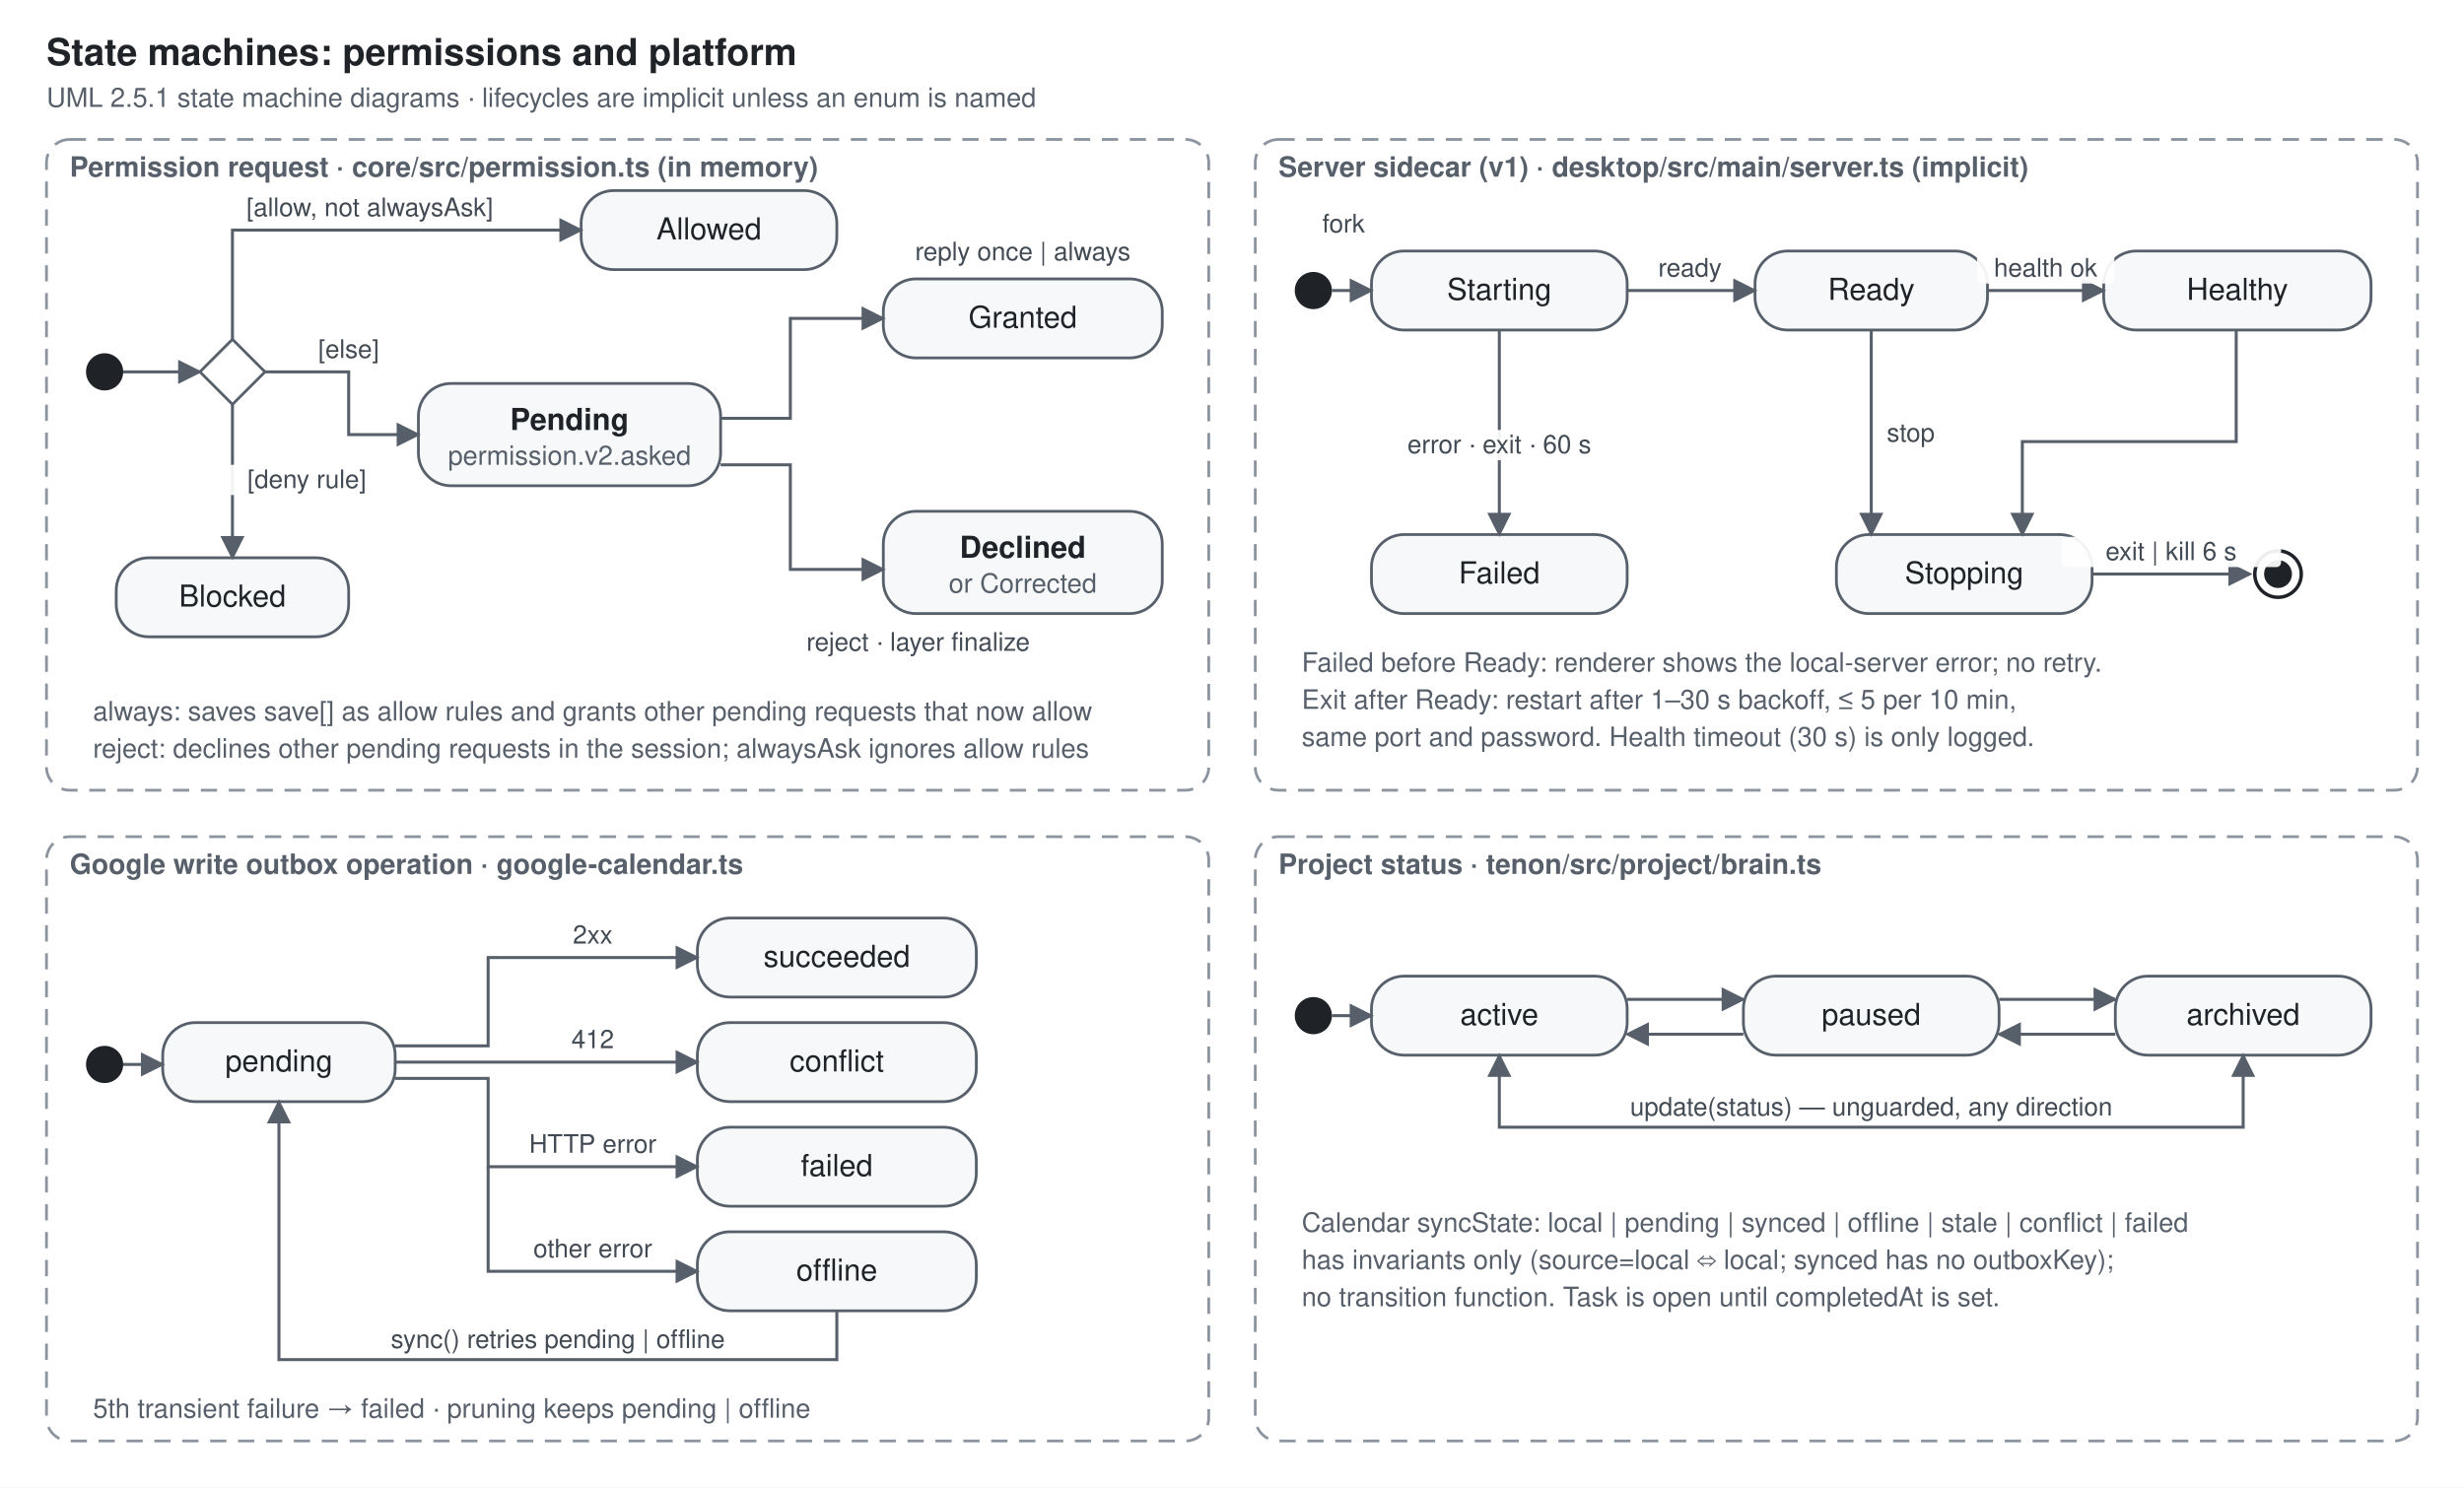
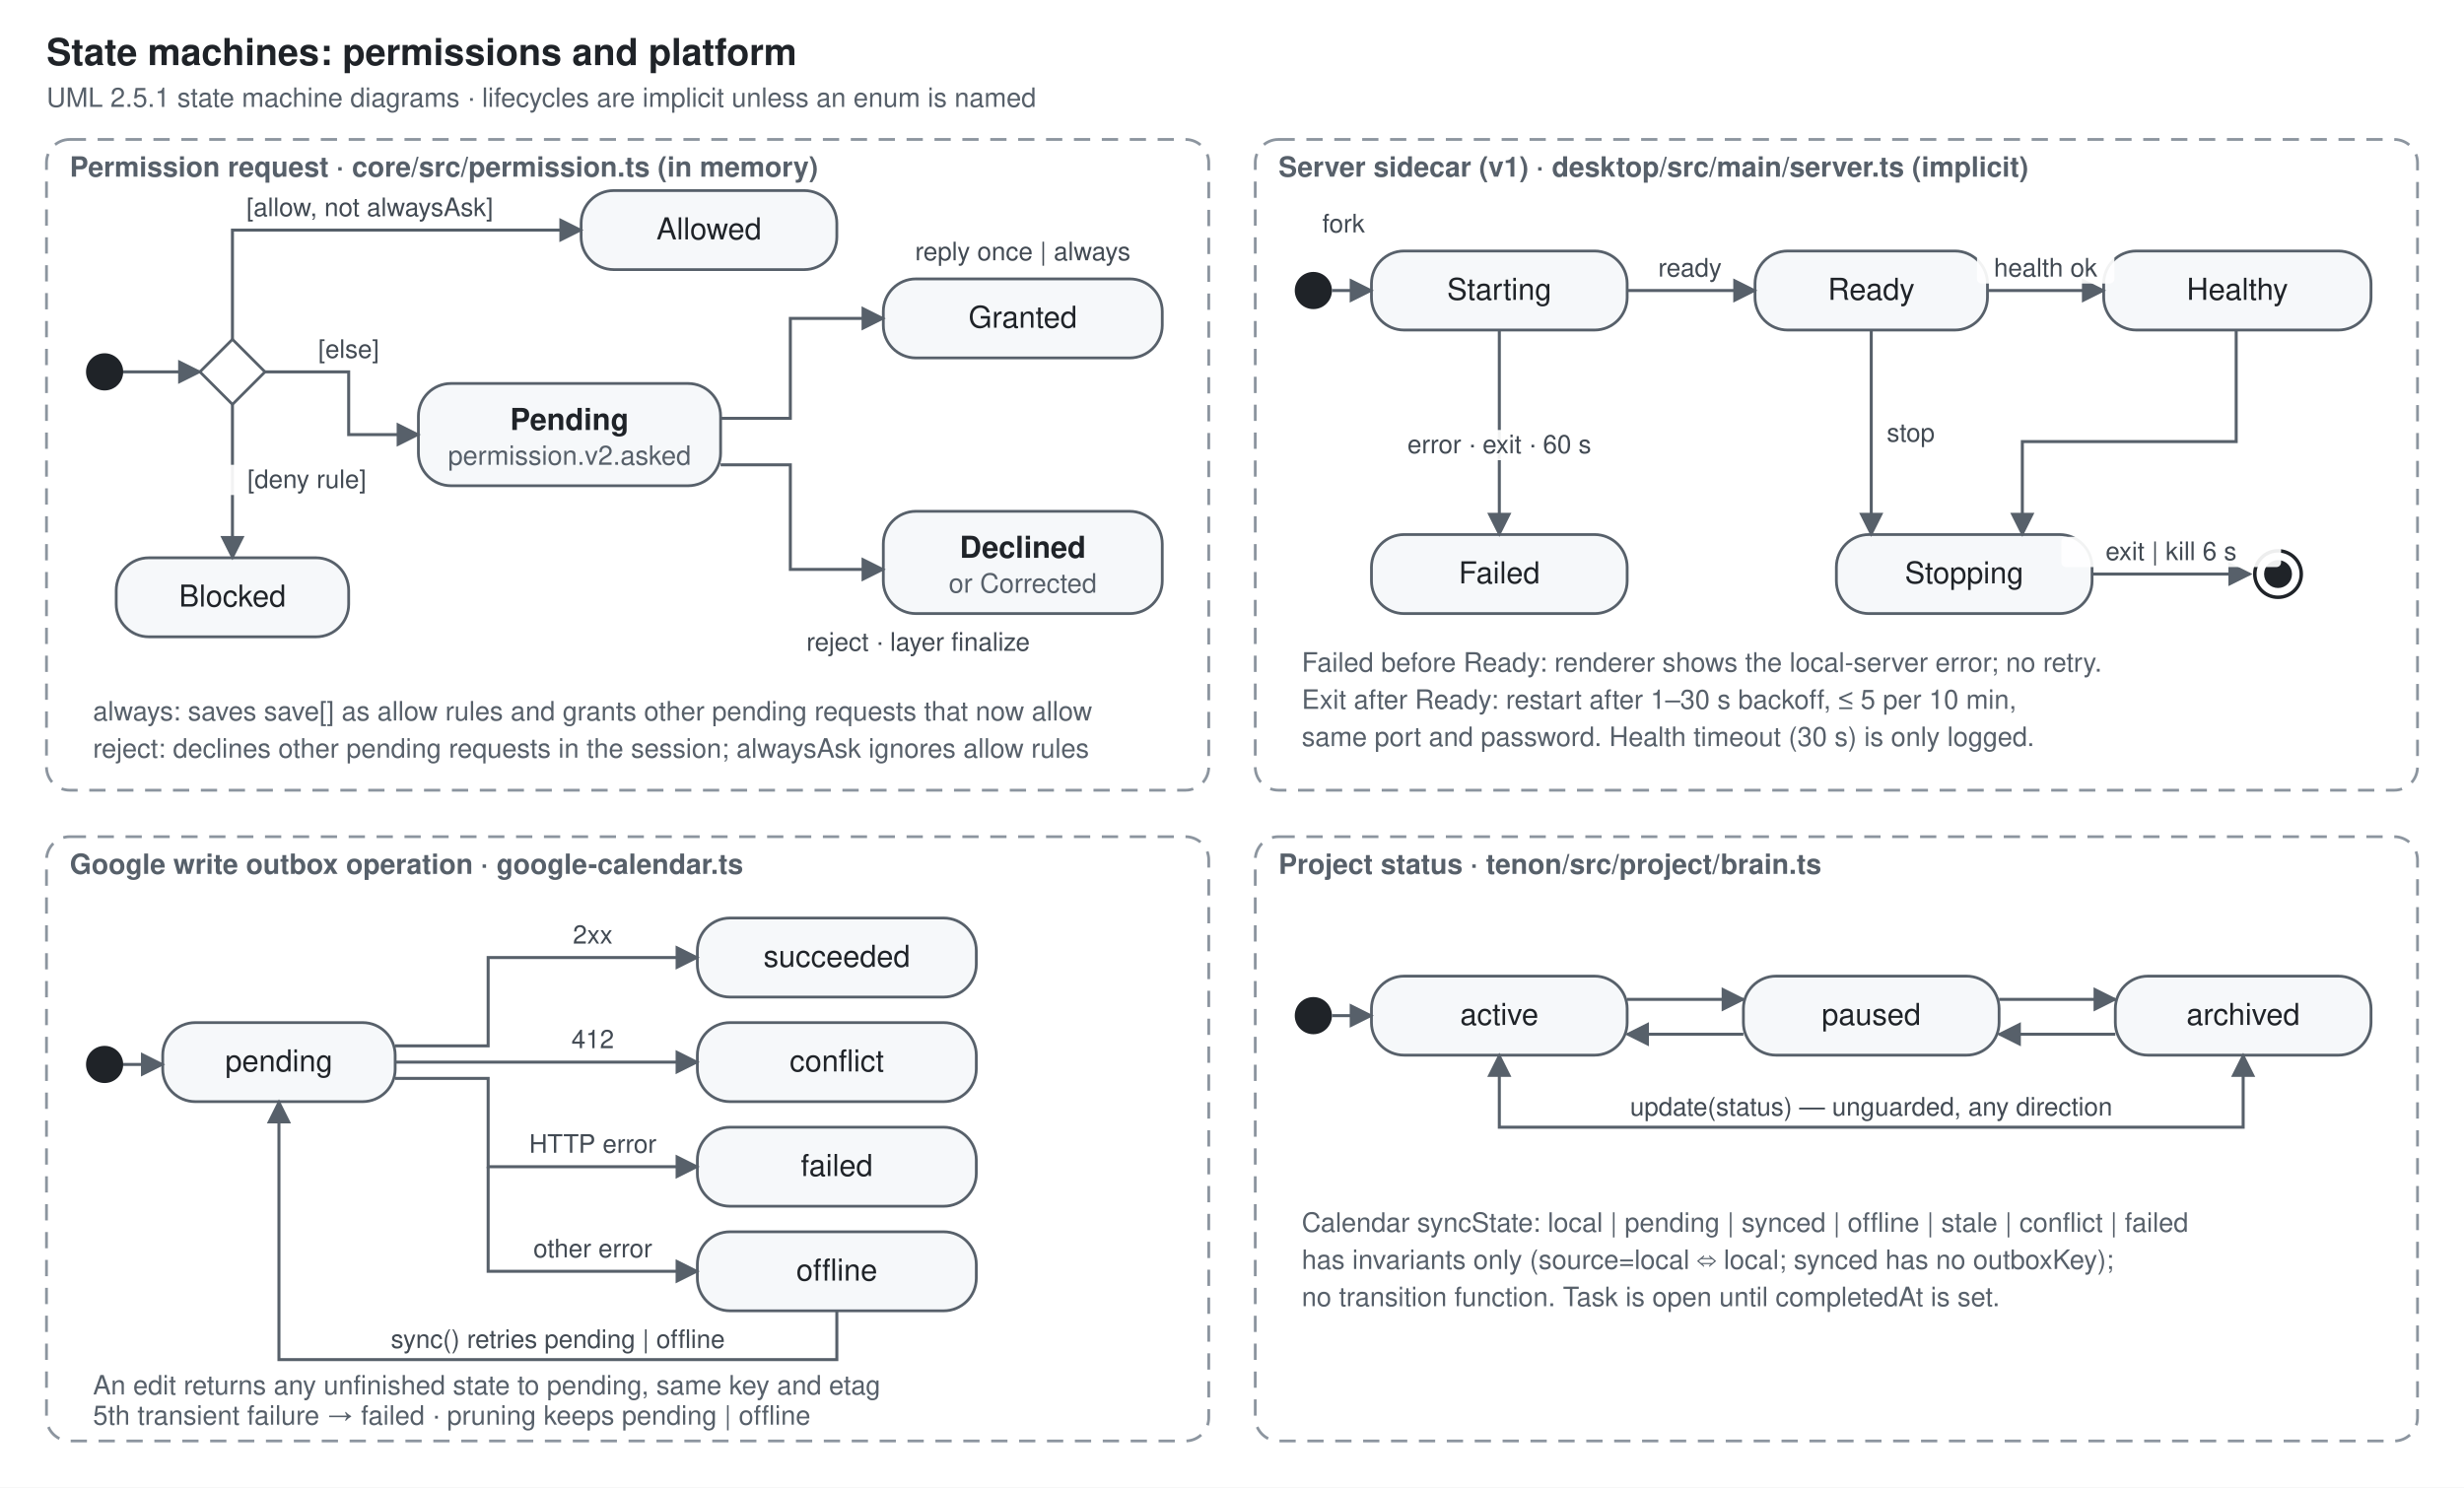
<svg xmlns="http://www.w3.org/2000/svg" viewBox="0 0 1060 640" width="1060" height="640" role="img" aria-labelledby="title desc">
  <style>
  .bg{fill:#ffffff}
  text{font-family:ui-sans-serif,system-ui,-apple-system,"Segoe UI",Helvetica,Arial,sans-serif;font-size:13px;fill:#1f2328}
  .t{font-weight:600}
  .s{font-size:11.5px;fill:#57606a}
  .h{font-size:16px;font-weight:600}
  .lbl{font-size:11px;fill:#424a53}
  .lblbg{fill:#ffffff;opacity:.92}
  .box{fill:#f6f8fa;stroke:#57606a;stroke-width:1.2}
  .sub{fill:#ffffff;stroke:#8c959f;stroke-width:1}
  .store{fill:#fff8e5;stroke:#9a6700;stroke-width:1.2}
  .ext{fill:#ddf4ff;stroke:#0969da;stroke-width:1.2}
  .proc{fill:#fbefff;stroke:#8250df;stroke-width:1.2}
  .zone{fill:none;stroke:#8c959f;stroke-width:1.2;stroke-dasharray:7 5}
  .zonet{font-size:12px;font-weight:600;fill:#57606a}
  .gapz{fill:#fff1f0;stroke:#cf222e;stroke-width:1.2}
  .e{fill:none;stroke:#57606a;stroke-width:1.3}
  .d{stroke-dasharray:5 4}
  .r{stroke:#cf222e}
  .sens{stroke:#bc4c00;stroke-width:2}
  .ah{fill:#57606a}
  .ahr{fill:#cf222e}
  .ahs{fill:#bc4c00}
  .life{stroke:#8c959f;stroke-width:1;stroke-dasharray:4 4}
  .act{fill:#eaeef2;stroke:#57606a;stroke-width:1}
  .frag{fill:none;stroke:#8c959f;stroke-width:1}
  .fragt{fill:#eaeef2;stroke:#8c959f;stroke-width:1}
  .dot{fill:#1f2328}
  .ring{fill:none;stroke:#1f2328;stroke-width:1.5}
  .dia{fill:#ffffff;stroke:#57606a;stroke-width:1.2}
  .bar{fill:#1f2328}
  @media (prefers-color-scheme: dark){
    .bg{fill:#0d1117}
    text{fill:#e6edf3}
    .s{fill:#9198a1} .lbl{fill:#c9d1d9} .lblbg{fill:#0d1117}
    .box{fill:#161b22;stroke:#8b949e} .sub{fill:#0d1117;stroke:#6e7681}
    .store{fill:#2b2111;stroke:#d29922} .ext{fill:#0c2d4a;stroke:#4493f8}
    .proc{fill:#271a3d;stroke:#ab7df8}
    .zone{stroke:#6e7681} .zonet{fill:#9198a1}
    .gapz{fill:#3a1517;stroke:#f85149}
    .e{stroke:#9198a1} .r{stroke:#f85149} .sens{stroke:#f0883e}
    .ah{fill:#9198a1} .ahr{fill:#f85149} .ahs{fill:#f0883e}
    .life{stroke:#6e7681} .act{fill:#21262d;stroke:#8b949e}
    .frag{stroke:#6e7681} .fragt{fill:#21262d;stroke:#6e7681}
    .dot{fill:#e6edf3} .ring{stroke:#e6edf3} .dia{fill:#0d1117;stroke:#8b949e} .bar{fill:#e6edf3}
  }
</style>
  <defs>
    <marker id="a" viewBox="0 0 10 10" refX="9" refY="5" markerWidth="8" markerHeight="8" orient="auto-start-reverse">
      <path class="ah" d="M0,0 L10,5 L0,10 z" />
    </marker>
    <marker id="ar" viewBox="0 0 10 10" refX="9" refY="5" markerWidth="8" markerHeight="8" orient="auto-start-reverse">
      <path class="ahr" d="M0,0 L10,5 L0,10 z" />
    </marker>
    <marker id="as" viewBox="0 0 10 10" refX="9" refY="5" markerWidth="8" markerHeight="8" orient="auto-start-reverse">
      <path class="ahs" d="M0,0 L10,5 L0,10 z" />
    </marker>
    <marker id="o" viewBox="0 0 10 10" refX="9" refY="5" markerWidth="9" markerHeight="9" orient="auto-start-reverse">
      <path class="e" d="M0,0 L10,5 L0,10" />
    </marker>
    <marker id="dm" viewBox="0 0 12 12" refX="1" refY="6" markerWidth="11" markerHeight="11" orient="auto-start-reverse">
      <path class="bar" d="M1,6 L6,1 L11,6 L6,11 z" />
    </marker>
  </defs>
  <rect class="bg" x="0" y="0" width="1060" height="640" />
  <text x="20" y="28" text-anchor="start" class="h">State machines: permissions and platform</text>
  <text x="20" y="46" text-anchor="start" class="s">UML 2.5.1 state machine diagrams · lifecycles are implicit unless an enum is named</text>
  <rect class="zone" x="20" y="60" width="500" height="280" rx="10" />
  <text x="30" y="76" text-anchor="start" class="zonet">Permission request · core/src/permission.ts (in memory)</text>
  <circle class="dot" cx="45" cy="160" r="8" />
  <path class="dia" d="M100,146 L114,160 L100,174 L86,160 z" />
  <rect class="box" x="50" y="240" width="100" height="34" rx="14" />
  <text x="100.0" y="261.0" text-anchor="middle">Blocked</text>
  <rect class="box" x="250" y="82" width="110" height="34" rx="14" />
  <text x="305.0" y="103.0" text-anchor="middle">Allowed</text>
  <rect class="box" x="180" y="165" width="130" height="44" rx="14" />
  <text x="245.0" y="185.0" text-anchor="middle" class="t">Pending</text>
  <text x="245.0" y="200.0" text-anchor="middle" class="s">permission.v2.asked</text>
  <rect class="box" x="380" y="120" width="120" height="34" rx="14" />
  <text x="440.0" y="141.0" text-anchor="middle">Granted</text>
  <rect class="box" x="380" y="220" width="120" height="44" rx="14" />
  <text x="440.0" y="240.0" text-anchor="middle" class="t">Declined</text>
  <text x="440.0" y="255.0" text-anchor="middle" class="s">or Corrected</text>
  <path class="e " d="M53,160 L86,160" marker-end="url(#a)" />
  <path class="e " d="M100,174 L100,240" marker-end="url(#a)" />
  <path class="e " d="M100,146 L100,99 L250,99" marker-end="url(#a)" />
  <path class="e " d="M114,160 L150,160 L150,187 L180,187" marker-end="url(#a)" />
  <path class="e " d="M310,180 L340,180 L340,137 L380,137" marker-end="url(#a)" />
  <path class="e " d="M310,200 L340,200 L340,245 L380,245" marker-end="url(#a)" />
  <text x="40" y="310" text-anchor="start" class="s">always: saves save[] as allow rules and grants other pending requests that now allow</text>
  <text x="40" y="326" text-anchor="start" class="s">reject: declines other pending requests in the session; alwaysAsk ignores allow rules</text>
  <rect class="zone" x="540" y="60" width="500" height="280" rx="10" />
  <text x="550" y="76" text-anchor="start" class="zonet">Server sidecar (v1) · desktop/src/main/server.ts (implicit)</text>
  <circle class="dot" cx="565" cy="125" r="8" />
  <rect class="box" x="590" y="108" width="110" height="34" rx="14" />
  <text x="645.0" y="129.0" text-anchor="middle">Starting</text>
  <rect class="box" x="755" y="108" width="100" height="34" rx="14" />
  <text x="805.0" y="129.0" text-anchor="middle">Ready</text>
  <rect class="box" x="905" y="108" width="115" height="34" rx="14" />
  <text x="962.5" y="129.0" text-anchor="middle">Healthy</text>
  <rect class="box" x="590" y="230" width="110" height="34" rx="14" />
  <text x="645.0" y="251.0" text-anchor="middle">Failed</text>
  <rect class="box" x="790" y="230" width="110" height="34" rx="14" />
  <text x="845.0" y="251.0" text-anchor="middle">Stopping</text>
  <circle class="ring" cx="980" cy="247" r="10" />
  <circle class="dot" cx="980" cy="247" r="6" />
  <path class="e " d="M573,125 L590,125" marker-end="url(#a)" />
  <path class="e " d="M700,125 L755,125" marker-end="url(#a)" />
  <path class="e " d="M855,125 L905,125" marker-end="url(#a)" />
  <path class="e " d="M645,142 L645,230" marker-end="url(#a)" />
  <path class="e " d="M805,142 L805,230" marker-end="url(#a)" />
  <path class="e " d="M962,142 L962,190 L870,190 L870,230" marker-end="url(#a)" />
  <path class="e " d="M900,247 L968,247" marker-end="url(#a)" />
  <text x="560" y="289" text-anchor="start" class="s">Failed before Ready: renderer shows the local-server error; no retry.</text>
  <text x="560" y="305" text-anchor="start" class="s">Exit after Ready: restart after 1–30 s backoff, ≤ 5 per 10 min,</text>
  <text x="560" y="321" text-anchor="start" class="s">same port and password. Health timeout (30 s) is only logged.</text>
  <rect class="zone" x="20" y="360" width="500" height="260" rx="10" />
  <text x="30" y="376" text-anchor="start" class="zonet">Google write outbox operation · google-calendar.ts</text>
  <circle class="dot" cx="45" cy="458" r="8" />
  <rect class="box" x="70" y="440" width="100" height="34" rx="14" />
  <text x="120.0" y="461.0" text-anchor="middle">pending</text>
  <rect class="box" x="300" y="395" width="120" height="34" rx="14" />
  <text x="360.0" y="416.0" text-anchor="middle">succeeded</text>
  <rect class="box" x="300" y="440" width="120" height="34" rx="14" />
  <text x="360.0" y="461.0" text-anchor="middle">conflict</text>
  <rect class="box" x="300" y="485" width="120" height="34" rx="14" />
  <text x="360.0" y="506.0" text-anchor="middle">failed</text>
  <rect class="box" x="300" y="530" width="120" height="34" rx="14" />
  <text x="360.0" y="551.0" text-anchor="middle">offline</text>
  <path class="e " d="M53,458 L70,458" marker-end="url(#a)" />
  <path class="e " d="M170,450 L210,450 L210,412 L300,412" marker-end="url(#a)" />
  <path class="e " d="M170,457 L300,457" marker-end="url(#a)" />
  <path class="e " d="M170,464 L210,464 L210,502 L300,502" marker-end="url(#a)" />
  <path class="e " d="M210,502 L210,547 L300,547" marker-end="url(#a)" />
  <path class="e " d="M360,564 L360,585 L120,585 L120,474" marker-end="url(#a)" />
-   <text x="40" y="610" text-anchor="start" class="s">5th transient failure → failed · pruning keeps pending | offline</text>
+   <text x="40" y="600" text-anchor="start" class="s">An edit returns any unfinished state to pending, same key and etag</text>
+   <text x="40" y="613" text-anchor="start" class="s">5th transient failure → failed · pruning keeps pending | offline</text>
  <rect class="zone" x="540" y="360" width="500" height="260" rx="10" />
  <text x="550" y="376" text-anchor="start" class="zonet">Project status · tenon/src/project/brain.ts</text>
  <circle class="dot" cx="565" cy="437" r="8" />
  <rect class="box" x="590" y="420" width="110" height="34" rx="14" />
  <text x="645.0" y="441.0" text-anchor="middle">active</text>
  <rect class="box" x="750" y="420" width="110" height="34" rx="14" />
  <text x="805.0" y="441.0" text-anchor="middle">paused</text>
  <rect class="box" x="910" y="420" width="110" height="34" rx="14" />
  <text x="965.0" y="441.0" text-anchor="middle">archived</text>
  <path class="e " d="M573,437 L590,437" marker-end="url(#a)" />
  <path class="e " d="M700,430 L750,430" marker-end="url(#a)" />
  <path class="e " d="M750,445 L700,445" marker-end="url(#a)" />
  <path class="e " d="M860,430 L910,430" marker-end="url(#a)" />
  <path class="e " d="M910,445 L860,445" marker-end="url(#a)" />
  <path class="e " d="M645,454 L645,485 L965,485 L965,454" marker-end="url(#a)" marker-start="url(#a)" />
  <text x="560" y="530" text-anchor="start" class="s">Calendar syncState: local | pending | synced | offline | stale | conflict | failed</text>
  <text x="560" y="546" text-anchor="start" class="s">has invariants only (source=local ⇔ local; synced has no outboxKey);</text>
  <text x="560" y="562" text-anchor="start" class="s">no transition function. Task is open until completedAt is set.</text>
  <rect class="lblbg" x="96.5" y="200.0" width="70.9" height="13" rx="2" />
  <text class="lbl" x="132" y="210" text-anchor="middle">[deny rule]</text>
  <rect class="lblbg" x="103.0" y="83.0" width="135.8" height="13" rx="2" />
  <text class="lbl" x="106" y="93" text-anchor="start">[allow, not alwaysAsk]</text>
  <rect class="lblbg" x="129.3" y="144.0" width="41.4" height="13" rx="2" />
  <text class="lbl" x="150" y="154" text-anchor="middle">[else]</text>
  <rect class="lblbg" x="380.9" y="102.0" width="118.1" height="13" rx="2" />
  <text class="lbl" x="440" y="112" text-anchor="middle">reply once | always</text>
  <rect class="lblbg" x="324.1" y="270.0" width="141.7" height="13" rx="2" />
  <text class="lbl" x="395" y="280" text-anchor="middle">reject · layer finalize</text>
  <rect class="lblbg" x="563.2" y="90.0" width="29.6" height="13" rx="2" />
  <text class="lbl" x="578" y="100" text-anchor="middle">fork</text>
  <rect class="lblbg" x="709.2" y="109.0" width="35.5" height="13" rx="2" />
  <text class="lbl" x="727" y="119" text-anchor="middle">ready</text>
  <rect class="lblbg" x="850.5" y="109.0" width="59.1" height="13" rx="2" />
  <text class="lbl" x="880" y="119" text-anchor="middle">health ok</text>
  <rect class="lblbg" x="586.0" y="185.0" width="118.1" height="13" rx="2" />
  <text class="lbl" x="645" y="195" text-anchor="middle">error · exit · 60 s</text>
  <rect class="lblbg" x="807.2" y="180.0" width="29.6" height="13" rx="2" />
  <text class="lbl" x="822" y="190" text-anchor="middle">stop</text>
  <rect class="lblbg" x="886.8" y="231.0" width="94.5" height="13" rx="2" />
  <text class="lbl" x="934" y="241" text-anchor="middle">exit | kill 6 s</text>
  <rect class="lblbg" x="243.2" y="396.0" width="23.7" height="13" rx="2" />
  <text class="lbl" x="255" y="406" text-anchor="middle">2xx</text>
  <rect class="lblbg" x="243.2" y="441.0" width="23.7" height="13" rx="2" />
  <text class="lbl" x="255" y="451" text-anchor="middle">412</text>
  <rect class="lblbg" x="222.5" y="486.0" width="65.0" height="13" rx="2" />
  <text class="lbl" x="255" y="496" text-anchor="middle">HTTP error</text>
  <rect class="lblbg" x="219.6" y="531.0" width="70.9" height="13" rx="2" />
  <text class="lbl" x="255" y="541" text-anchor="middle">other error</text>
  <rect class="lblbg" x="142.6" y="570.0" width="194.8" height="13" rx="2" />
  <text class="lbl" x="240" y="580" text-anchor="middle">sync() retries pending | offline</text>
  <rect class="lblbg" x="681.0" y="470.0" width="247.9" height="13" rx="2" />
  <text class="lbl" x="805" y="480" text-anchor="middle">update(status) — unguarded, any direction</text>
</svg>
